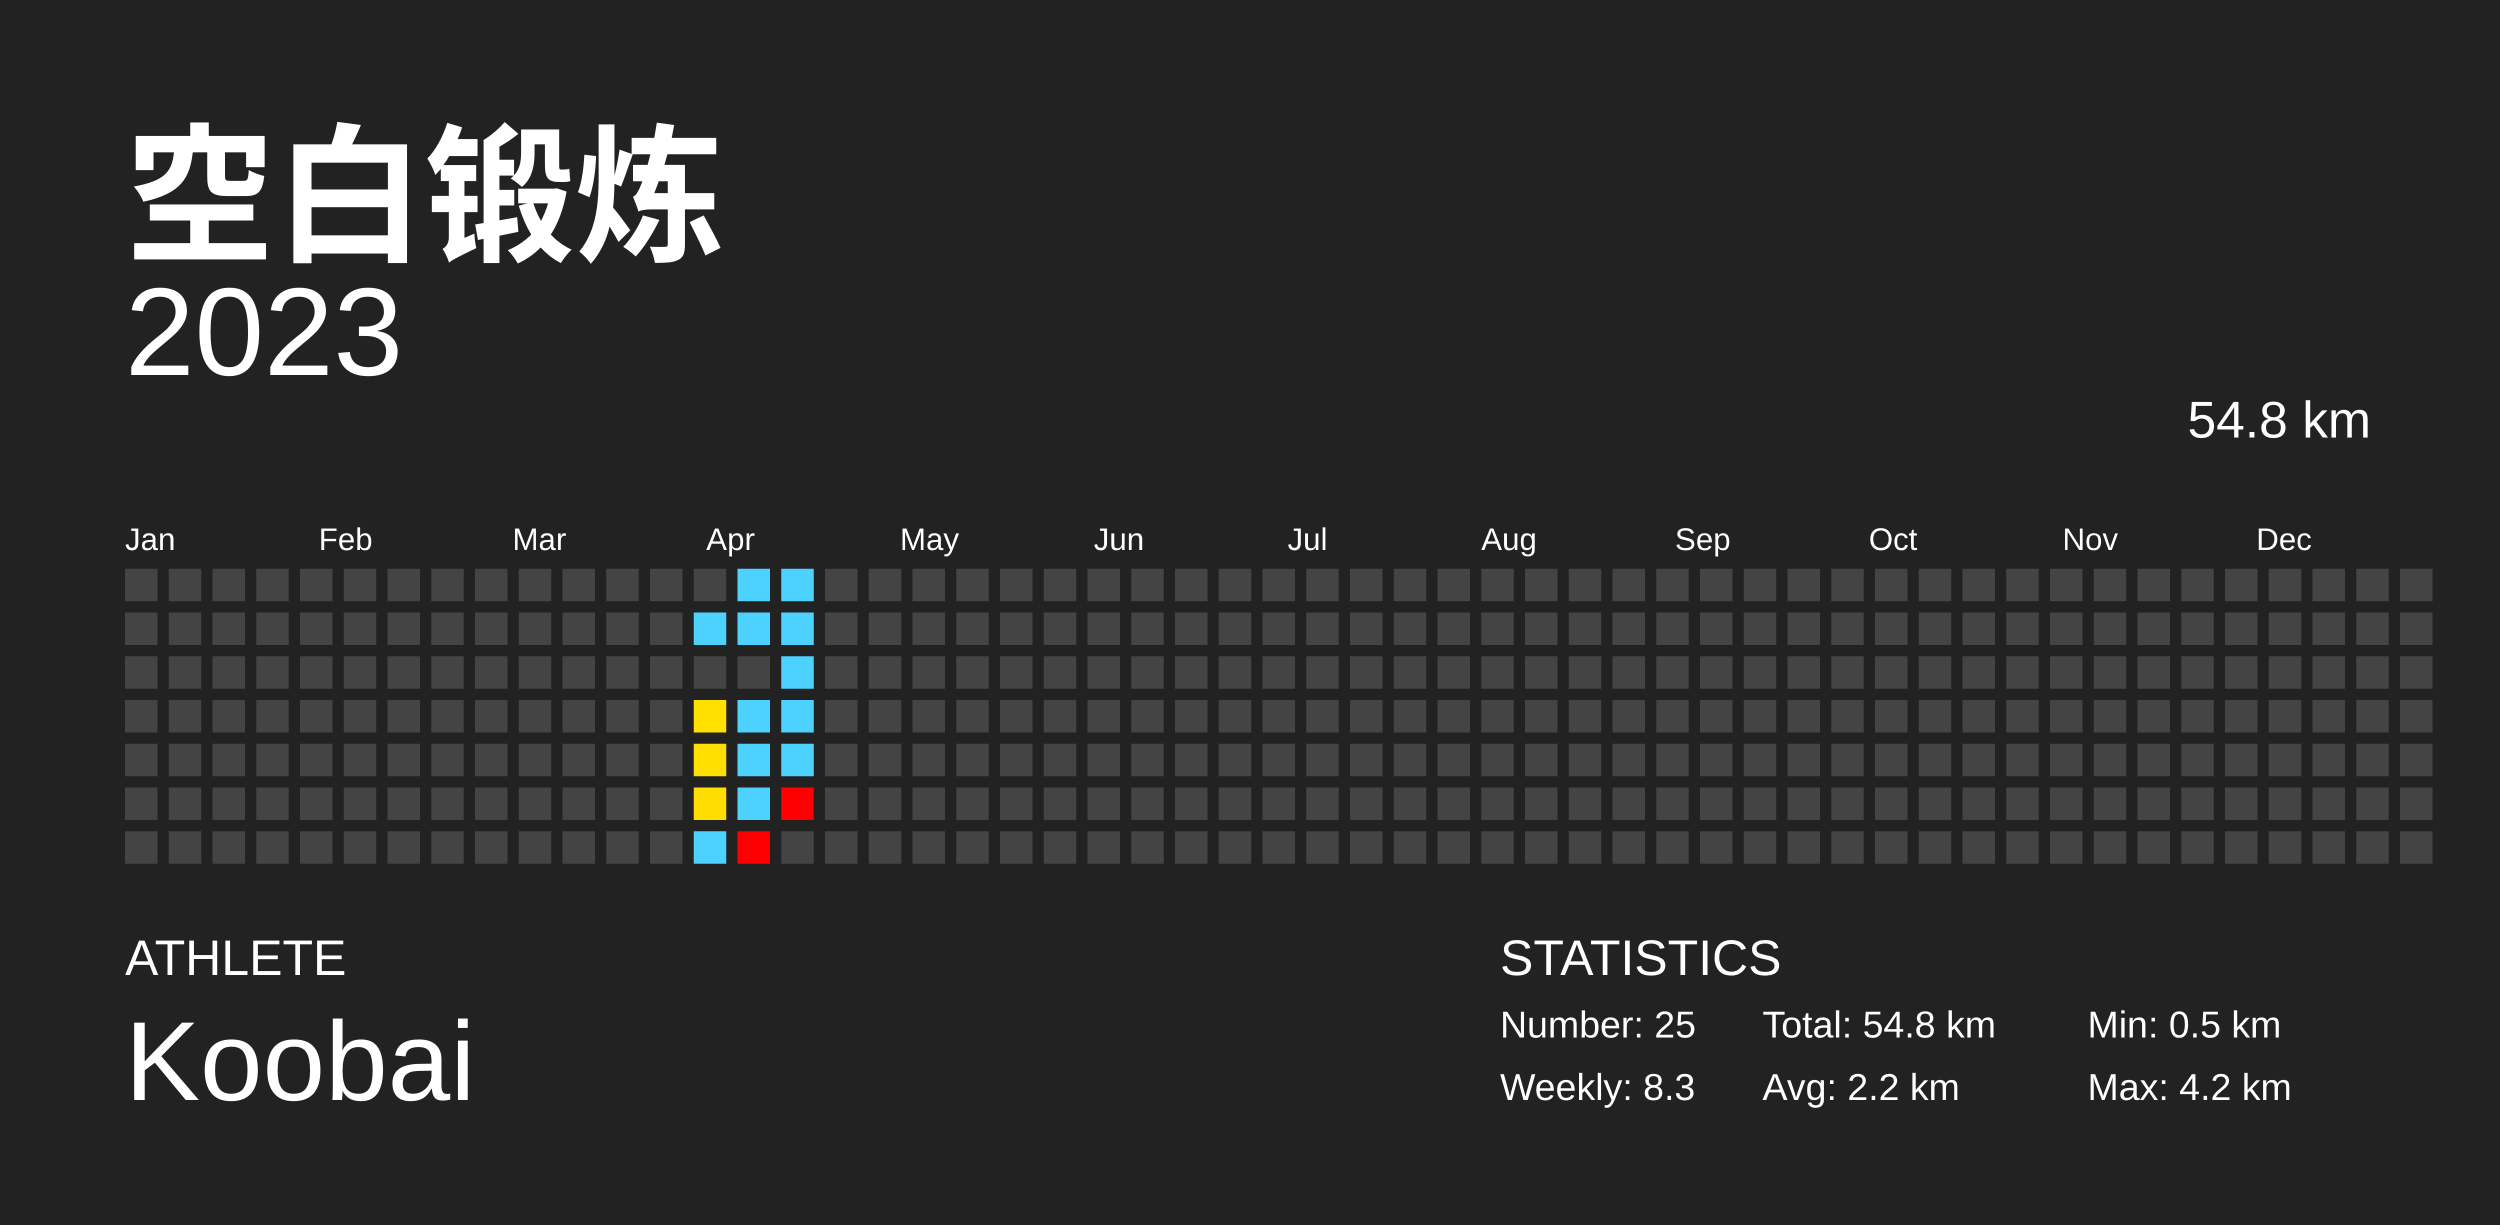
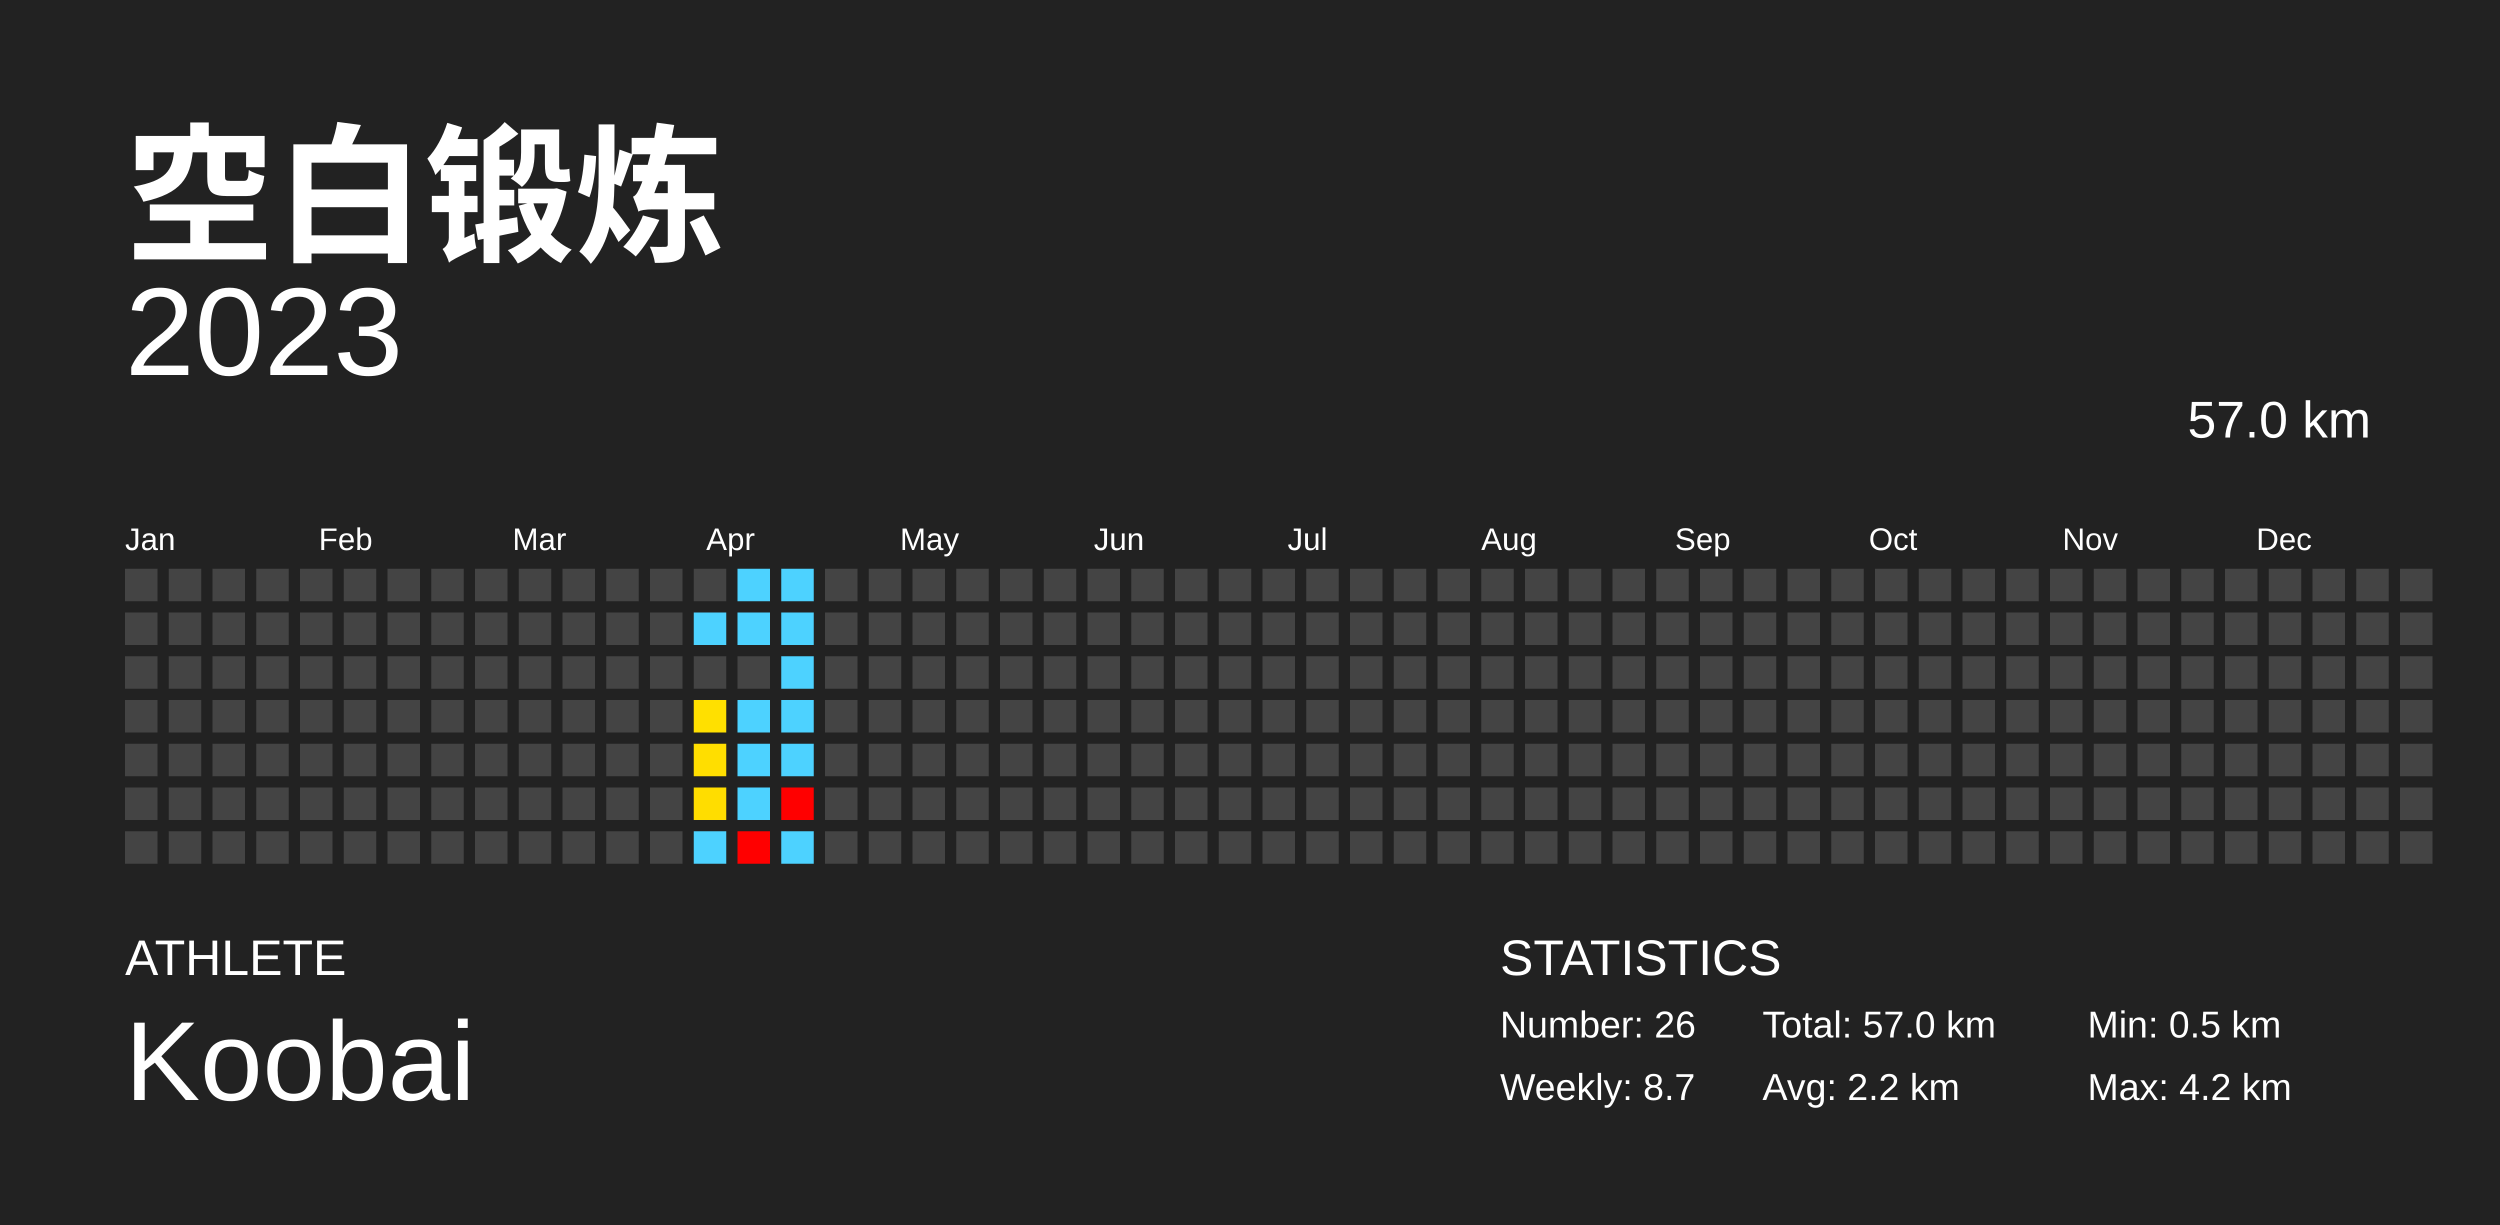
<svg xmlns="http://www.w3.org/2000/svg" baseProfile="full" height="98mm" version="1.1" viewBox="0,0,200,98" width="200mm">
  <defs />
  <rect fill="#222222" height="98" width="200" x="0" y="0" />
  <text fill="#FFFFFF" style="font-size:12px; font-family:Arial; font-weight:bold;" x="10" y="20">空白锻炼</text>
  <text fill="#FFFFFF" style="font-size:4px; font-family:Arial" x="10" y="78">ATHLETE</text>
  <text fill="#FFFFFF" style="font-size:9px; font-family:Arial" x="10" y="88">Koobai</text>
  <text fill="#FFFFFF" style="font-size:4px; font-family:Arial" x="120" y="78">STATISTICS</text>
-   <text fill="#FFFFFF" style="font-size:3px; font-family:Arial" x="120" y="83">Number: 25</text>
-   <text fill="#FFFFFF" style="font-size:3px; font-family:Arial" x="120" y="88">Weekly: 8.3</text>
-   <text fill="#FFFFFF" style="font-size:3px; font-family:Arial" x="141" y="83">Total: 54.8 km</text>
+   <text fill="#FFFFFF" style="font-size:3px; font-family:Arial" x="120" y="83">Number: 26</text>
+   <text fill="#FFFFFF" style="font-size:3px; font-family:Arial" x="120" y="88">Weekly: 8.7</text>
+   <text fill="#FFFFFF" style="font-size:3px; font-family:Arial" x="141" y="83">Total: 57.0 km</text>
  <text fill="#FFFFFF" style="font-size:3px; font-family:Arial" x="141" y="88">Avg: 2.2 km</text>
  <text fill="#FFFFFF" style="font-size:3px; font-family:Arial" x="167" y="83">Min: 0.5 km</text>
  <text fill="#FFFFFF" style="font-size:3px; font-family:Arial" x="167" y="88">Max: 4.2 km</text>
  <text alignment-baseline="hanging" fill="#FFFFFF" style="font-size:10.0px; font-family:Arial;" x="10" y="30">2023</text>
-   <text alignment-baseline="hanging" fill="#FFFFFF" style="font-size:4.125px; font-family:Arial;" x="175" y="35">54.8 km</text>
+   <text alignment-baseline="hanging" fill="#FFFFFF" style="font-size:4.125px; font-family:Arial;" x="175" y="35">57.0 km</text>
  <text fill="#FFFFFF" style="font-size:2.5px; font-family:Arial" x="10.0" y="44">Jan</text>
  <text fill="#FFFFFF" style="font-size:2.5px; font-family:Arial" x="25.5" y="44">Feb</text>
  <text fill="#FFFFFF" style="font-size:2.5px; font-family:Arial" x="41.0" y="44">Mar</text>
  <text fill="#FFFFFF" style="font-size:2.5px; font-family:Arial" x="56.5" y="44">Apr</text>
  <text fill="#FFFFFF" style="font-size:2.5px; font-family:Arial" x="72.0" y="44">May</text>
  <text fill="#FFFFFF" style="font-size:2.5px; font-family:Arial" x="87.5" y="44">Jun</text>
  <text fill="#FFFFFF" style="font-size:2.5px; font-family:Arial" x="103.0" y="44">Jul</text>
  <text fill="#FFFFFF" style="font-size:2.5px; font-family:Arial" x="118.5" y="44">Aug</text>
  <text fill="#FFFFFF" style="font-size:2.5px; font-family:Arial" x="134.0" y="44">Sep</text>
  <text fill="#FFFFFF" style="font-size:2.5px; font-family:Arial" x="149.5" y="44">Oct</text>
  <text fill="#FFFFFF" style="font-size:2.5px; font-family:Arial" x="165.0" y="44">Nov</text>
  <text fill="#FFFFFF" style="font-size:2.5px; font-family:Arial" x="180.5" y="44">Dec</text>
  <rect fill="#444444" height="2.6" width="2.6" x="10.0" y="45.5" />
  <rect fill="#444444" height="2.6" width="2.6" x="10.0" y="49.0" />
  <rect fill="#444444" height="2.6" width="2.6" x="10.0" y="52.5" />
  <rect fill="#444444" height="2.6" width="2.6" x="10.0" y="56.0" />
  <rect fill="#444444" height="2.6" width="2.6" x="10.0" y="59.5" />
  <rect fill="#444444" height="2.6" width="2.6" x="10.0" y="63.0" />
  <rect fill="#444444" height="2.6" width="2.6" x="10.0" y="66.5" />
  <rect fill="#444444" height="2.6" width="2.6" x="13.5" y="45.5" />
  <rect fill="#444444" height="2.6" width="2.6" x="13.5" y="49.0" />
  <rect fill="#444444" height="2.6" width="2.6" x="13.5" y="52.5" />
  <rect fill="#444444" height="2.6" width="2.6" x="13.5" y="56.0" />
  <rect fill="#444444" height="2.6" width="2.6" x="13.5" y="59.5" />
  <rect fill="#444444" height="2.6" width="2.6" x="13.5" y="63.0" />
  <rect fill="#444444" height="2.6" width="2.6" x="13.5" y="66.5" />
  <rect fill="#444444" height="2.6" width="2.6" x="17.0" y="45.5" />
  <rect fill="#444444" height="2.6" width="2.6" x="17.0" y="49.0" />
  <rect fill="#444444" height="2.6" width="2.6" x="17.0" y="52.5" />
  <rect fill="#444444" height="2.6" width="2.6" x="17.0" y="56.0" />
  <rect fill="#444444" height="2.6" width="2.6" x="17.0" y="59.5" />
  <rect fill="#444444" height="2.6" width="2.6" x="17.0" y="63.0" />
  <rect fill="#444444" height="2.6" width="2.6" x="17.0" y="66.5" />
  <rect fill="#444444" height="2.6" width="2.6" x="20.5" y="45.5" />
  <rect fill="#444444" height="2.6" width="2.6" x="20.5" y="49.0" />
  <rect fill="#444444" height="2.6" width="2.6" x="20.5" y="52.5" />
  <rect fill="#444444" height="2.6" width="2.6" x="20.5" y="56.0" />
  <rect fill="#444444" height="2.6" width="2.6" x="20.5" y="59.5" />
  <rect fill="#444444" height="2.6" width="2.6" x="20.5" y="63.0" />
  <rect fill="#444444" height="2.6" width="2.6" x="20.5" y="66.5" />
  <rect fill="#444444" height="2.6" width="2.6" x="24.0" y="45.5" />
  <rect fill="#444444" height="2.6" width="2.6" x="24.0" y="49.0" />
  <rect fill="#444444" height="2.6" width="2.6" x="24.0" y="52.5" />
  <rect fill="#444444" height="2.6" width="2.6" x="24.0" y="56.0" />
  <rect fill="#444444" height="2.6" width="2.6" x="24.0" y="59.5" />
  <rect fill="#444444" height="2.6" width="2.6" x="24.0" y="63.0" />
  <rect fill="#444444" height="2.6" width="2.6" x="24.0" y="66.5" />
  <rect fill="#444444" height="2.6" width="2.6" x="27.5" y="45.5" />
  <rect fill="#444444" height="2.6" width="2.6" x="27.5" y="49.0" />
  <rect fill="#444444" height="2.6" width="2.6" x="27.5" y="52.5" />
  <rect fill="#444444" height="2.6" width="2.6" x="27.5" y="56.0" />
  <rect fill="#444444" height="2.6" width="2.6" x="27.5" y="59.5" />
  <rect fill="#444444" height="2.6" width="2.6" x="27.5" y="63.0" />
  <rect fill="#444444" height="2.6" width="2.6" x="27.5" y="66.5" />
  <rect fill="#444444" height="2.6" width="2.6" x="31.0" y="45.5" />
  <rect fill="#444444" height="2.6" width="2.6" x="31.0" y="49.0" />
  <rect fill="#444444" height="2.6" width="2.6" x="31.0" y="52.5" />
  <rect fill="#444444" height="2.6" width="2.6" x="31.0" y="56.0" />
  <rect fill="#444444" height="2.6" width="2.6" x="31.0" y="59.5" />
  <rect fill="#444444" height="2.6" width="2.6" x="31.0" y="63.0" />
  <rect fill="#444444" height="2.6" width="2.6" x="31.0" y="66.5" />
  <rect fill="#444444" height="2.6" width="2.6" x="34.5" y="45.5" />
  <rect fill="#444444" height="2.6" width="2.6" x="34.5" y="49.0" />
  <rect fill="#444444" height="2.6" width="2.6" x="34.5" y="52.5" />
  <rect fill="#444444" height="2.6" width="2.6" x="34.5" y="56.0" />
  <rect fill="#444444" height="2.6" width="2.6" x="34.5" y="59.5" />
  <rect fill="#444444" height="2.6" width="2.6" x="34.5" y="63.0" />
  <rect fill="#444444" height="2.6" width="2.6" x="34.5" y="66.5" />
  <rect fill="#444444" height="2.6" width="2.6" x="38.0" y="45.5" />
  <rect fill="#444444" height="2.6" width="2.6" x="38.0" y="49.0" />
  <rect fill="#444444" height="2.6" width="2.6" x="38.0" y="52.5" />
  <rect fill="#444444" height="2.6" width="2.6" x="38.0" y="56.0" />
  <rect fill="#444444" height="2.6" width="2.6" x="38.0" y="59.5" />
  <rect fill="#444444" height="2.6" width="2.6" x="38.0" y="63.0" />
  <rect fill="#444444" height="2.6" width="2.6" x="38.0" y="66.5" />
  <rect fill="#444444" height="2.6" width="2.6" x="41.5" y="45.5" />
  <rect fill="#444444" height="2.6" width="2.6" x="41.5" y="49.0" />
  <rect fill="#444444" height="2.6" width="2.6" x="41.5" y="52.5" />
  <rect fill="#444444" height="2.6" width="2.6" x="41.5" y="56.0" />
  <rect fill="#444444" height="2.6" width="2.6" x="41.5" y="59.5" />
  <rect fill="#444444" height="2.6" width="2.6" x="41.5" y="63.0" />
  <rect fill="#444444" height="2.6" width="2.6" x="41.5" y="66.5" />
  <rect fill="#444444" height="2.6" width="2.6" x="45.0" y="45.5" />
  <rect fill="#444444" height="2.6" width="2.6" x="45.0" y="49.0" />
  <rect fill="#444444" height="2.6" width="2.6" x="45.0" y="52.5" />
  <rect fill="#444444" height="2.6" width="2.6" x="45.0" y="56.0" />
  <rect fill="#444444" height="2.6" width="2.6" x="45.0" y="59.5" />
  <rect fill="#444444" height="2.6" width="2.6" x="45.0" y="63.0" />
  <rect fill="#444444" height="2.6" width="2.6" x="45.0" y="66.5" />
  <rect fill="#444444" height="2.6" width="2.6" x="48.5" y="45.5" />
  <rect fill="#444444" height="2.6" width="2.6" x="48.5" y="49.0" />
  <rect fill="#444444" height="2.6" width="2.6" x="48.5" y="52.5" />
  <rect fill="#444444" height="2.6" width="2.6" x="48.5" y="56.0" />
  <rect fill="#444444" height="2.6" width="2.6" x="48.5" y="59.5" />
  <rect fill="#444444" height="2.6" width="2.6" x="48.5" y="63.0" />
  <rect fill="#444444" height="2.6" width="2.6" x="48.5" y="66.5" />
  <rect fill="#444444" height="2.6" width="2.6" x="52.0" y="45.5" />
  <rect fill="#444444" height="2.6" width="2.6" x="52.0" y="49.0" />
  <rect fill="#444444" height="2.6" width="2.6" x="52.0" y="52.5" />
  <rect fill="#444444" height="2.6" width="2.6" x="52.0" y="56.0" />
  <rect fill="#444444" height="2.6" width="2.6" x="52.0" y="59.5" />
  <rect fill="#444444" height="2.6" width="2.6" x="52.0" y="63.0" />
  <rect fill="#444444" height="2.6" width="2.6" x="52.0" y="66.5" />
  <rect fill="#444444" height="2.6" width="2.6" x="55.5" y="45.5" />
  <rect fill="#4dd2ff" height="2.6" width="2.6" x="55.5" y="49.0" />
  <rect fill="#444444" height="2.6" width="2.6" x="55.5" y="52.5" />
  <rect fill="#ffe000" height="2.6" width="2.6" x="55.5" y="56.0" />
  <rect fill="#ffde00" height="2.6" width="2.6" x="55.5" y="59.5" />
  <rect fill="#ffdd00" height="2.6" width="2.6" x="55.5" y="63.0" />
  <rect fill="#4dd2ff" height="2.6" width="2.6" x="55.5" y="66.5" />
  <rect fill="#4dd2ff" height="2.6" width="2.6" x="59.0" y="45.5" />
  <rect fill="#4dd2ff" height="2.6" width="2.6" x="59.0" y="49.0" />
  <rect fill="#444444" height="2.6" width="2.6" x="59.0" y="52.5" />
  <rect fill="#4dd2ff" height="2.6" width="2.6" x="59.0" y="56.0" />
  <rect fill="#4dd2ff" height="2.6" width="2.6" x="59.0" y="59.5" />
  <rect fill="#4dd2ff" height="2.6" width="2.6" x="59.0" y="63.0" />
  <rect fill="red" height="2.6" width="2.6" x="59.0" y="66.5" />
  <rect fill="#4dd2ff" height="2.6" width="2.6" x="62.5" y="45.5" />
  <rect fill="#4dd2ff" height="2.6" width="2.6" x="62.5" y="49.0" />
  <rect fill="#4dd2ff" height="2.6" width="2.6" x="62.5" y="52.5" />
  <rect fill="#4dd2ff" height="2.6" width="2.6" x="62.5" y="56.0" />
  <rect fill="#4dd2ff" height="2.6" width="2.6" x="62.5" y="59.5" />
  <rect fill="red" height="2.6" width="2.6" x="62.5" y="63.0" />
-   <rect fill="#444444" height="2.6" width="2.6" x="62.5" y="66.5" />
+   <rect fill="#4dd2ff" height="2.6" width="2.6" x="62.5" y="66.5" />
  <rect fill="#444444" height="2.6" width="2.6" x="66.0" y="45.5" />
  <rect fill="#444444" height="2.6" width="2.6" x="66.0" y="49.0" />
  <rect fill="#444444" height="2.6" width="2.6" x="66.0" y="52.5" />
  <rect fill="#444444" height="2.6" width="2.6" x="66.0" y="56.0" />
  <rect fill="#444444" height="2.6" width="2.6" x="66.0" y="59.5" />
  <rect fill="#444444" height="2.6" width="2.6" x="66.0" y="63.0" />
  <rect fill="#444444" height="2.6" width="2.6" x="66.0" y="66.5" />
  <rect fill="#444444" height="2.6" width="2.6" x="69.5" y="45.5" />
  <rect fill="#444444" height="2.6" width="2.6" x="69.5" y="49.0" />
  <rect fill="#444444" height="2.6" width="2.6" x="69.5" y="52.5" />
  <rect fill="#444444" height="2.6" width="2.6" x="69.5" y="56.0" />
  <rect fill="#444444" height="2.6" width="2.6" x="69.5" y="59.5" />
  <rect fill="#444444" height="2.6" width="2.6" x="69.5" y="63.0" />
  <rect fill="#444444" height="2.6" width="2.6" x="69.5" y="66.5" />
  <rect fill="#444444" height="2.6" width="2.6" x="73.0" y="45.5" />
  <rect fill="#444444" height="2.6" width="2.6" x="73.0" y="49.0" />
  <rect fill="#444444" height="2.6" width="2.6" x="73.0" y="52.5" />
  <rect fill="#444444" height="2.6" width="2.6" x="73.0" y="56.0" />
  <rect fill="#444444" height="2.6" width="2.6" x="73.0" y="59.5" />
  <rect fill="#444444" height="2.6" width="2.6" x="73.0" y="63.0" />
  <rect fill="#444444" height="2.6" width="2.6" x="73.0" y="66.5" />
  <rect fill="#444444" height="2.6" width="2.6" x="76.5" y="45.5" />
  <rect fill="#444444" height="2.6" width="2.6" x="76.5" y="49.0" />
  <rect fill="#444444" height="2.6" width="2.6" x="76.5" y="52.5" />
  <rect fill="#444444" height="2.6" width="2.6" x="76.5" y="56.0" />
  <rect fill="#444444" height="2.6" width="2.6" x="76.5" y="59.5" />
  <rect fill="#444444" height="2.6" width="2.6" x="76.5" y="63.0" />
  <rect fill="#444444" height="2.6" width="2.6" x="76.5" y="66.5" />
  <rect fill="#444444" height="2.6" width="2.6" x="80.0" y="45.5" />
  <rect fill="#444444" height="2.6" width="2.6" x="80.0" y="49.0" />
  <rect fill="#444444" height="2.6" width="2.6" x="80.0" y="52.5" />
  <rect fill="#444444" height="2.6" width="2.6" x="80.0" y="56.0" />
  <rect fill="#444444" height="2.6" width="2.6" x="80.0" y="59.5" />
  <rect fill="#444444" height="2.6" width="2.6" x="80.0" y="63.0" />
  <rect fill="#444444" height="2.6" width="2.6" x="80.0" y="66.5" />
  <rect fill="#444444" height="2.6" width="2.6" x="83.5" y="45.5" />
  <rect fill="#444444" height="2.6" width="2.6" x="83.5" y="49.0" />
  <rect fill="#444444" height="2.6" width="2.6" x="83.5" y="52.5" />
  <rect fill="#444444" height="2.6" width="2.6" x="83.5" y="56.0" />
  <rect fill="#444444" height="2.6" width="2.6" x="83.5" y="59.5" />
  <rect fill="#444444" height="2.6" width="2.6" x="83.5" y="63.0" />
  <rect fill="#444444" height="2.6" width="2.6" x="83.5" y="66.5" />
  <rect fill="#444444" height="2.6" width="2.6" x="87.0" y="45.5" />
  <rect fill="#444444" height="2.6" width="2.6" x="87.0" y="49.0" />
  <rect fill="#444444" height="2.6" width="2.6" x="87.0" y="52.5" />
  <rect fill="#444444" height="2.6" width="2.6" x="87.0" y="56.0" />
  <rect fill="#444444" height="2.6" width="2.6" x="87.0" y="59.5" />
  <rect fill="#444444" height="2.6" width="2.6" x="87.0" y="63.0" />
  <rect fill="#444444" height="2.6" width="2.6" x="87.0" y="66.5" />
  <rect fill="#444444" height="2.6" width="2.6" x="90.5" y="45.5" />
  <rect fill="#444444" height="2.6" width="2.6" x="90.5" y="49.0" />
  <rect fill="#444444" height="2.6" width="2.6" x="90.5" y="52.5" />
  <rect fill="#444444" height="2.6" width="2.6" x="90.5" y="56.0" />
  <rect fill="#444444" height="2.6" width="2.6" x="90.5" y="59.5" />
  <rect fill="#444444" height="2.6" width="2.6" x="90.5" y="63.0" />
  <rect fill="#444444" height="2.6" width="2.6" x="90.5" y="66.5" />
  <rect fill="#444444" height="2.6" width="2.6" x="94.0" y="45.5" />
  <rect fill="#444444" height="2.6" width="2.6" x="94.0" y="49.0" />
  <rect fill="#444444" height="2.6" width="2.6" x="94.0" y="52.5" />
  <rect fill="#444444" height="2.6" width="2.6" x="94.0" y="56.0" />
  <rect fill="#444444" height="2.6" width="2.6" x="94.0" y="59.5" />
  <rect fill="#444444" height="2.6" width="2.6" x="94.0" y="63.0" />
  <rect fill="#444444" height="2.6" width="2.6" x="94.0" y="66.5" />
  <rect fill="#444444" height="2.6" width="2.6" x="97.5" y="45.5" />
  <rect fill="#444444" height="2.6" width="2.6" x="97.5" y="49.0" />
  <rect fill="#444444" height="2.6" width="2.6" x="97.5" y="52.5" />
  <rect fill="#444444" height="2.6" width="2.6" x="97.5" y="56.0" />
  <rect fill="#444444" height="2.6" width="2.6" x="97.5" y="59.5" />
  <rect fill="#444444" height="2.6" width="2.6" x="97.5" y="63.0" />
  <rect fill="#444444" height="2.6" width="2.6" x="97.5" y="66.5" />
  <rect fill="#444444" height="2.6" width="2.6" x="101.0" y="45.5" />
  <rect fill="#444444" height="2.6" width="2.6" x="101.0" y="49.0" />
  <rect fill="#444444" height="2.6" width="2.6" x="101.0" y="52.5" />
  <rect fill="#444444" height="2.6" width="2.6" x="101.0" y="56.0" />
  <rect fill="#444444" height="2.6" width="2.6" x="101.0" y="59.5" />
  <rect fill="#444444" height="2.6" width="2.6" x="101.0" y="63.0" />
  <rect fill="#444444" height="2.6" width="2.6" x="101.0" y="66.5" />
  <rect fill="#444444" height="2.6" width="2.6" x="104.5" y="45.5" />
  <rect fill="#444444" height="2.6" width="2.6" x="104.5" y="49.0" />
  <rect fill="#444444" height="2.6" width="2.6" x="104.5" y="52.5" />
  <rect fill="#444444" height="2.6" width="2.6" x="104.5" y="56.0" />
  <rect fill="#444444" height="2.6" width="2.6" x="104.5" y="59.5" />
  <rect fill="#444444" height="2.6" width="2.6" x="104.5" y="63.0" />
  <rect fill="#444444" height="2.6" width="2.6" x="104.5" y="66.5" />
  <rect fill="#444444" height="2.6" width="2.6" x="108.0" y="45.5" />
  <rect fill="#444444" height="2.6" width="2.6" x="108.0" y="49.0" />
  <rect fill="#444444" height="2.6" width="2.6" x="108.0" y="52.5" />
  <rect fill="#444444" height="2.6" width="2.6" x="108.0" y="56.0" />
  <rect fill="#444444" height="2.6" width="2.6" x="108.0" y="59.5" />
  <rect fill="#444444" height="2.6" width="2.6" x="108.0" y="63.0" />
  <rect fill="#444444" height="2.6" width="2.6" x="108.0" y="66.5" />
  <rect fill="#444444" height="2.6" width="2.6" x="111.5" y="45.5" />
  <rect fill="#444444" height="2.6" width="2.6" x="111.5" y="49.0" />
  <rect fill="#444444" height="2.6" width="2.6" x="111.5" y="52.5" />
  <rect fill="#444444" height="2.6" width="2.6" x="111.5" y="56.0" />
  <rect fill="#444444" height="2.6" width="2.6" x="111.5" y="59.5" />
  <rect fill="#444444" height="2.6" width="2.6" x="111.5" y="63.0" />
  <rect fill="#444444" height="2.6" width="2.6" x="111.5" y="66.5" />
  <rect fill="#444444" height="2.6" width="2.6" x="115.0" y="45.5" />
  <rect fill="#444444" height="2.6" width="2.6" x="115.0" y="49.0" />
  <rect fill="#444444" height="2.6" width="2.6" x="115.0" y="52.5" />
  <rect fill="#444444" height="2.6" width="2.6" x="115.0" y="56.0" />
  <rect fill="#444444" height="2.6" width="2.6" x="115.0" y="59.5" />
  <rect fill="#444444" height="2.6" width="2.6" x="115.0" y="63.0" />
  <rect fill="#444444" height="2.6" width="2.6" x="115.0" y="66.5" />
  <rect fill="#444444" height="2.6" width="2.6" x="118.5" y="45.5" />
  <rect fill="#444444" height="2.6" width="2.6" x="118.5" y="49.0" />
  <rect fill="#444444" height="2.6" width="2.6" x="118.5" y="52.5" />
  <rect fill="#444444" height="2.6" width="2.6" x="118.5" y="56.0" />
  <rect fill="#444444" height="2.6" width="2.6" x="118.5" y="59.5" />
  <rect fill="#444444" height="2.6" width="2.6" x="118.5" y="63.0" />
  <rect fill="#444444" height="2.6" width="2.6" x="118.5" y="66.5" />
  <rect fill="#444444" height="2.6" width="2.6" x="122.0" y="45.5" />
  <rect fill="#444444" height="2.6" width="2.6" x="122.0" y="49.0" />
  <rect fill="#444444" height="2.6" width="2.6" x="122.0" y="52.5" />
  <rect fill="#444444" height="2.6" width="2.6" x="122.0" y="56.0" />
  <rect fill="#444444" height="2.6" width="2.6" x="122.0" y="59.5" />
  <rect fill="#444444" height="2.6" width="2.6" x="122.0" y="63.0" />
  <rect fill="#444444" height="2.6" width="2.6" x="122.0" y="66.5" />
  <rect fill="#444444" height="2.6" width="2.6" x="125.5" y="45.5" />
  <rect fill="#444444" height="2.6" width="2.6" x="125.5" y="49.0" />
  <rect fill="#444444" height="2.6" width="2.6" x="125.5" y="52.5" />
  <rect fill="#444444" height="2.6" width="2.6" x="125.5" y="56.0" />
  <rect fill="#444444" height="2.6" width="2.6" x="125.5" y="59.5" />
  <rect fill="#444444" height="2.6" width="2.6" x="125.5" y="63.0" />
  <rect fill="#444444" height="2.6" width="2.6" x="125.5" y="66.5" />
  <rect fill="#444444" height="2.6" width="2.6" x="129.0" y="45.5" />
  <rect fill="#444444" height="2.6" width="2.6" x="129.0" y="49.0" />
  <rect fill="#444444" height="2.6" width="2.6" x="129.0" y="52.5" />
  <rect fill="#444444" height="2.6" width="2.6" x="129.0" y="56.0" />
  <rect fill="#444444" height="2.6" width="2.6" x="129.0" y="59.5" />
  <rect fill="#444444" height="2.6" width="2.6" x="129.0" y="63.0" />
  <rect fill="#444444" height="2.6" width="2.6" x="129.0" y="66.5" />
  <rect fill="#444444" height="2.6" width="2.6" x="132.5" y="45.5" />
  <rect fill="#444444" height="2.6" width="2.6" x="132.5" y="49.0" />
  <rect fill="#444444" height="2.6" width="2.6" x="132.5" y="52.5" />
  <rect fill="#444444" height="2.6" width="2.6" x="132.5" y="56.0" />
  <rect fill="#444444" height="2.6" width="2.6" x="132.5" y="59.5" />
  <rect fill="#444444" height="2.6" width="2.6" x="132.5" y="63.0" />
  <rect fill="#444444" height="2.6" width="2.6" x="132.5" y="66.5" />
  <rect fill="#444444" height="2.6" width="2.6" x="136.0" y="45.5" />
  <rect fill="#444444" height="2.6" width="2.6" x="136.0" y="49.0" />
  <rect fill="#444444" height="2.6" width="2.6" x="136.0" y="52.5" />
  <rect fill="#444444" height="2.6" width="2.6" x="136.0" y="56.0" />
  <rect fill="#444444" height="2.6" width="2.6" x="136.0" y="59.5" />
  <rect fill="#444444" height="2.6" width="2.6" x="136.0" y="63.0" />
  <rect fill="#444444" height="2.6" width="2.6" x="136.0" y="66.5" />
  <rect fill="#444444" height="2.6" width="2.6" x="139.5" y="45.5" />
  <rect fill="#444444" height="2.6" width="2.6" x="139.5" y="49.0" />
  <rect fill="#444444" height="2.6" width="2.6" x="139.5" y="52.5" />
  <rect fill="#444444" height="2.6" width="2.6" x="139.5" y="56.0" />
  <rect fill="#444444" height="2.6" width="2.6" x="139.5" y="59.5" />
  <rect fill="#444444" height="2.6" width="2.6" x="139.5" y="63.0" />
  <rect fill="#444444" height="2.6" width="2.6" x="139.5" y="66.5" />
  <rect fill="#444444" height="2.6" width="2.6" x="143.0" y="45.5" />
  <rect fill="#444444" height="2.6" width="2.6" x="143.0" y="49.0" />
  <rect fill="#444444" height="2.6" width="2.6" x="143.0" y="52.5" />
  <rect fill="#444444" height="2.6" width="2.6" x="143.0" y="56.0" />
  <rect fill="#444444" height="2.6" width="2.6" x="143.0" y="59.5" />
  <rect fill="#444444" height="2.6" width="2.6" x="143.0" y="63.0" />
  <rect fill="#444444" height="2.6" width="2.6" x="143.0" y="66.5" />
  <rect fill="#444444" height="2.6" width="2.6" x="146.5" y="45.5" />
  <rect fill="#444444" height="2.6" width="2.6" x="146.5" y="49.0" />
  <rect fill="#444444" height="2.6" width="2.6" x="146.5" y="52.5" />
  <rect fill="#444444" height="2.6" width="2.6" x="146.5" y="56.0" />
  <rect fill="#444444" height="2.6" width="2.6" x="146.5" y="59.5" />
  <rect fill="#444444" height="2.6" width="2.6" x="146.5" y="63.0" />
  <rect fill="#444444" height="2.6" width="2.6" x="146.5" y="66.5" />
  <rect fill="#444444" height="2.6" width="2.6" x="150.0" y="45.5" />
  <rect fill="#444444" height="2.6" width="2.6" x="150.0" y="49.0" />
  <rect fill="#444444" height="2.6" width="2.6" x="150.0" y="52.5" />
  <rect fill="#444444" height="2.6" width="2.6" x="150.0" y="56.0" />
  <rect fill="#444444" height="2.6" width="2.6" x="150.0" y="59.5" />
  <rect fill="#444444" height="2.6" width="2.6" x="150.0" y="63.0" />
  <rect fill="#444444" height="2.6" width="2.6" x="150.0" y="66.5" />
  <rect fill="#444444" height="2.6" width="2.6" x="153.5" y="45.5" />
  <rect fill="#444444" height="2.6" width="2.6" x="153.5" y="49.0" />
  <rect fill="#444444" height="2.6" width="2.6" x="153.5" y="52.5" />
  <rect fill="#444444" height="2.6" width="2.6" x="153.5" y="56.0" />
  <rect fill="#444444" height="2.6" width="2.6" x="153.5" y="59.5" />
  <rect fill="#444444" height="2.6" width="2.6" x="153.5" y="63.0" />
  <rect fill="#444444" height="2.6" width="2.6" x="153.5" y="66.5" />
  <rect fill="#444444" height="2.6" width="2.6" x="157.0" y="45.5" />
  <rect fill="#444444" height="2.6" width="2.6" x="157.0" y="49.0" />
  <rect fill="#444444" height="2.6" width="2.6" x="157.0" y="52.5" />
  <rect fill="#444444" height="2.6" width="2.6" x="157.0" y="56.0" />
  <rect fill="#444444" height="2.6" width="2.6" x="157.0" y="59.5" />
  <rect fill="#444444" height="2.6" width="2.6" x="157.0" y="63.0" />
  <rect fill="#444444" height="2.6" width="2.6" x="157.0" y="66.5" />
  <rect fill="#444444" height="2.6" width="2.6" x="160.5" y="45.5" />
  <rect fill="#444444" height="2.6" width="2.6" x="160.5" y="49.0" />
  <rect fill="#444444" height="2.6" width="2.6" x="160.5" y="52.5" />
  <rect fill="#444444" height="2.6" width="2.6" x="160.5" y="56.0" />
  <rect fill="#444444" height="2.6" width="2.6" x="160.5" y="59.5" />
  <rect fill="#444444" height="2.6" width="2.6" x="160.5" y="63.0" />
  <rect fill="#444444" height="2.6" width="2.6" x="160.5" y="66.5" />
  <rect fill="#444444" height="2.6" width="2.6" x="164.0" y="45.5" />
  <rect fill="#444444" height="2.6" width="2.6" x="164.0" y="49.0" />
  <rect fill="#444444" height="2.6" width="2.6" x="164.0" y="52.5" />
  <rect fill="#444444" height="2.6" width="2.6" x="164.0" y="56.0" />
  <rect fill="#444444" height="2.6" width="2.6" x="164.0" y="59.5" />
  <rect fill="#444444" height="2.6" width="2.6" x="164.0" y="63.0" />
  <rect fill="#444444" height="2.6" width="2.6" x="164.0" y="66.5" />
  <rect fill="#444444" height="2.6" width="2.6" x="167.5" y="45.5" />
  <rect fill="#444444" height="2.6" width="2.6" x="167.5" y="49.0" />
  <rect fill="#444444" height="2.6" width="2.6" x="167.5" y="52.5" />
  <rect fill="#444444" height="2.6" width="2.6" x="167.5" y="56.0" />
  <rect fill="#444444" height="2.6" width="2.6" x="167.5" y="59.5" />
  <rect fill="#444444" height="2.6" width="2.6" x="167.5" y="63.0" />
  <rect fill="#444444" height="2.6" width="2.6" x="167.5" y="66.5" />
  <rect fill="#444444" height="2.6" width="2.6" x="171.0" y="45.5" />
  <rect fill="#444444" height="2.6" width="2.6" x="171.0" y="49.0" />
  <rect fill="#444444" height="2.6" width="2.6" x="171.0" y="52.5" />
  <rect fill="#444444" height="2.6" width="2.6" x="171.0" y="56.0" />
  <rect fill="#444444" height="2.6" width="2.6" x="171.0" y="59.5" />
  <rect fill="#444444" height="2.6" width="2.6" x="171.0" y="63.0" />
  <rect fill="#444444" height="2.6" width="2.6" x="171.0" y="66.5" />
  <rect fill="#444444" height="2.6" width="2.6" x="174.5" y="45.5" />
  <rect fill="#444444" height="2.6" width="2.6" x="174.5" y="49.0" />
  <rect fill="#444444" height="2.6" width="2.6" x="174.5" y="52.5" />
  <rect fill="#444444" height="2.6" width="2.6" x="174.5" y="56.0" />
  <rect fill="#444444" height="2.6" width="2.6" x="174.5" y="59.5" />
  <rect fill="#444444" height="2.6" width="2.6" x="174.5" y="63.0" />
  <rect fill="#444444" height="2.6" width="2.6" x="174.5" y="66.5" />
  <rect fill="#444444" height="2.6" width="2.6" x="178.0" y="45.5" />
  <rect fill="#444444" height="2.6" width="2.6" x="178.0" y="49.0" />
  <rect fill="#444444" height="2.6" width="2.6" x="178.0" y="52.5" />
  <rect fill="#444444" height="2.6" width="2.6" x="178.0" y="56.0" />
  <rect fill="#444444" height="2.6" width="2.6" x="178.0" y="59.5" />
  <rect fill="#444444" height="2.6" width="2.6" x="178.0" y="63.0" />
  <rect fill="#444444" height="2.6" width="2.6" x="178.0" y="66.5" />
  <rect fill="#444444" height="2.6" width="2.6" x="181.5" y="45.5" />
  <rect fill="#444444" height="2.6" width="2.6" x="181.5" y="49.0" />
  <rect fill="#444444" height="2.6" width="2.6" x="181.5" y="52.5" />
  <rect fill="#444444" height="2.6" width="2.6" x="181.5" y="56.0" />
  <rect fill="#444444" height="2.6" width="2.6" x="181.5" y="59.5" />
  <rect fill="#444444" height="2.6" width="2.6" x="181.5" y="63.0" />
  <rect fill="#444444" height="2.6" width="2.6" x="181.5" y="66.5" />
  <rect fill="#444444" height="2.6" width="2.6" x="185.0" y="45.5" />
  <rect fill="#444444" height="2.6" width="2.6" x="185.0" y="49.0" />
  <rect fill="#444444" height="2.6" width="2.6" x="185.0" y="52.5" />
  <rect fill="#444444" height="2.6" width="2.6" x="185.0" y="56.0" />
  <rect fill="#444444" height="2.6" width="2.6" x="185.0" y="59.5" />
  <rect fill="#444444" height="2.6" width="2.6" x="185.0" y="63.0" />
  <rect fill="#444444" height="2.6" width="2.6" x="185.0" y="66.5" />
  <rect fill="#444444" height="2.6" width="2.6" x="188.5" y="45.5" />
  <rect fill="#444444" height="2.6" width="2.6" x="188.5" y="49.0" />
  <rect fill="#444444" height="2.6" width="2.6" x="188.5" y="52.5" />
  <rect fill="#444444" height="2.6" width="2.6" x="188.5" y="56.0" />
  <rect fill="#444444" height="2.6" width="2.6" x="188.5" y="59.5" />
  <rect fill="#444444" height="2.6" width="2.6" x="188.5" y="63.0" />
  <rect fill="#444444" height="2.6" width="2.6" x="188.5" y="66.5" />
  <rect fill="#444444" height="2.6" width="2.6" x="192.0" y="45.5" />
  <rect fill="#444444" height="2.6" width="2.6" x="192.0" y="49.0" />
  <rect fill="#444444" height="2.6" width="2.6" x="192.0" y="52.5" />
  <rect fill="#444444" height="2.6" width="2.6" x="192.0" y="56.0" />
  <rect fill="#444444" height="2.6" width="2.6" x="192.0" y="59.5" />
  <rect fill="#444444" height="2.6" width="2.6" x="192.0" y="63.0" />
  <rect fill="#444444" height="2.6" width="2.6" x="192.0" y="66.5" />
</svg>
